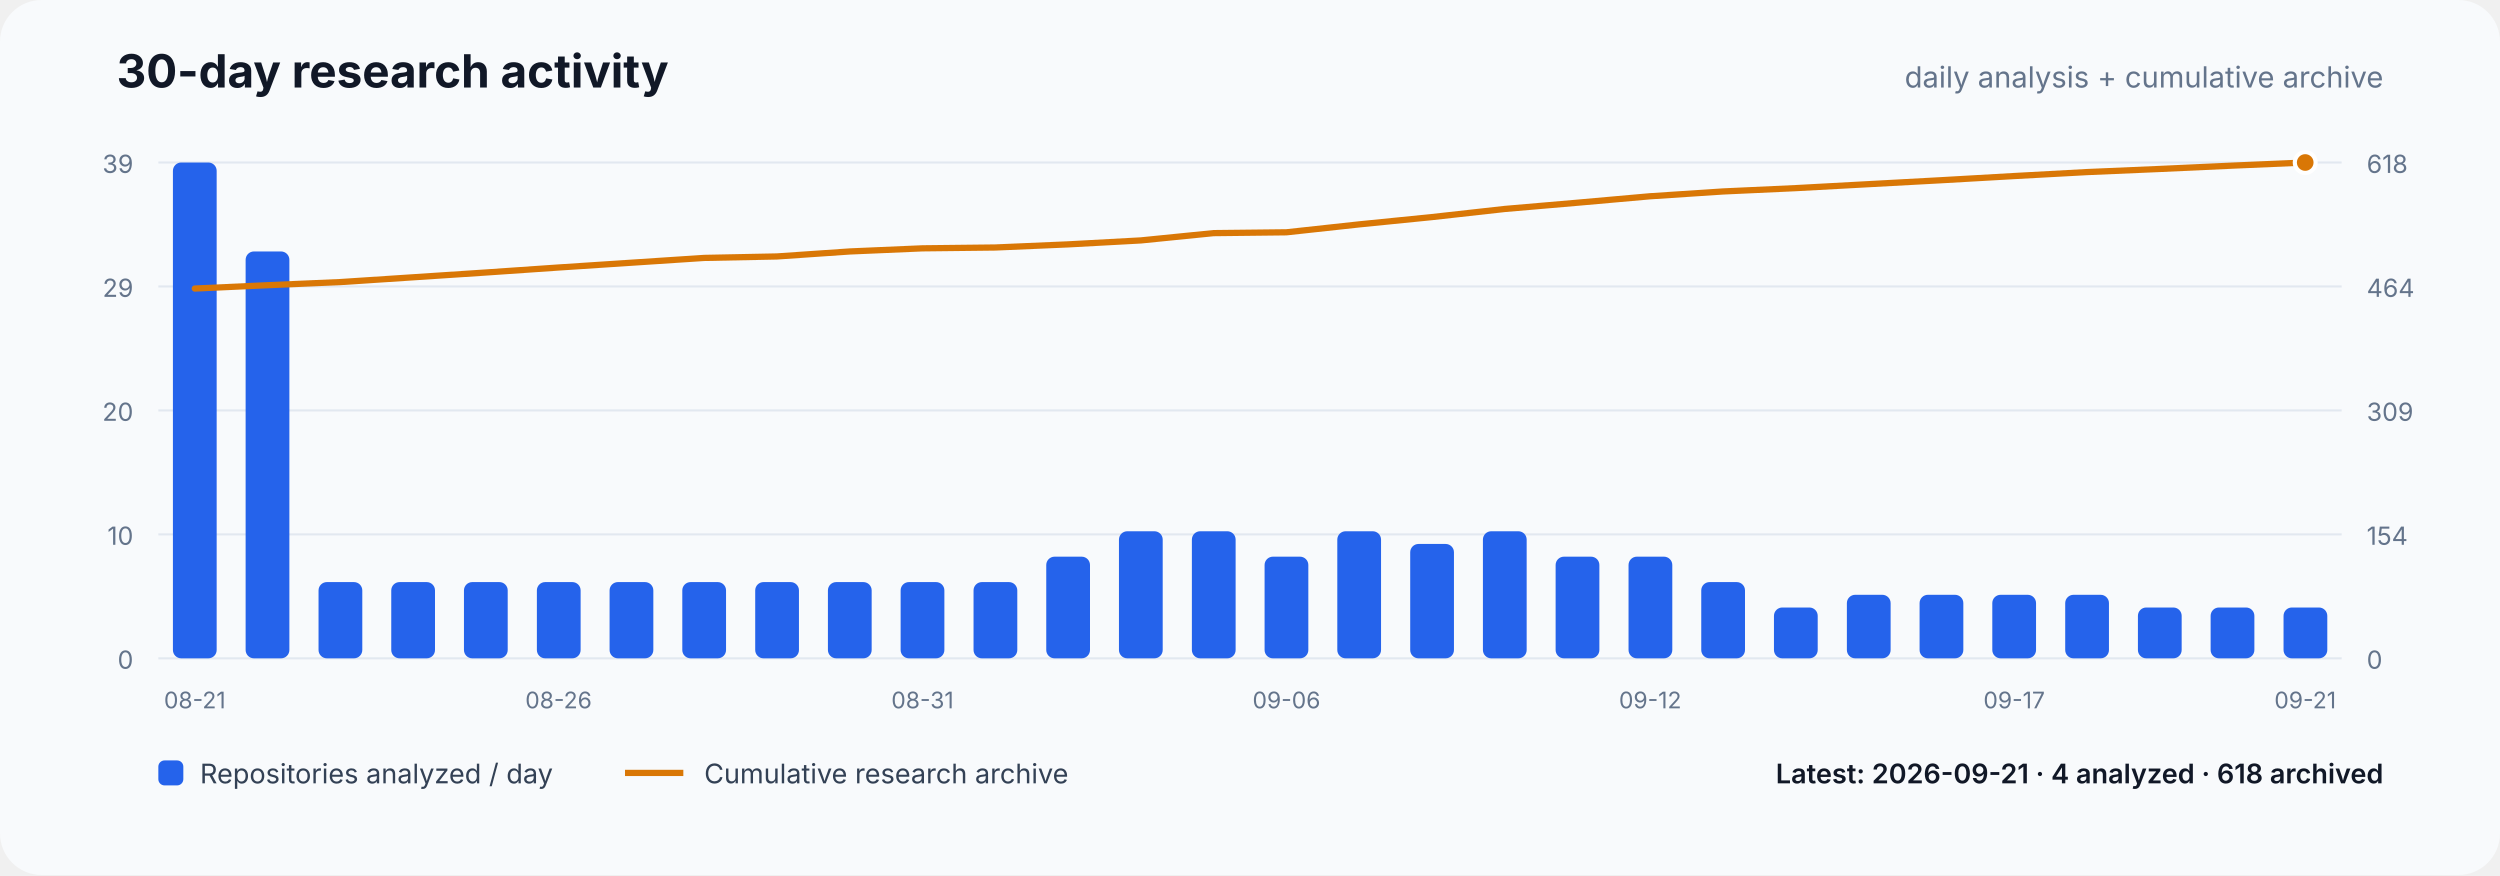
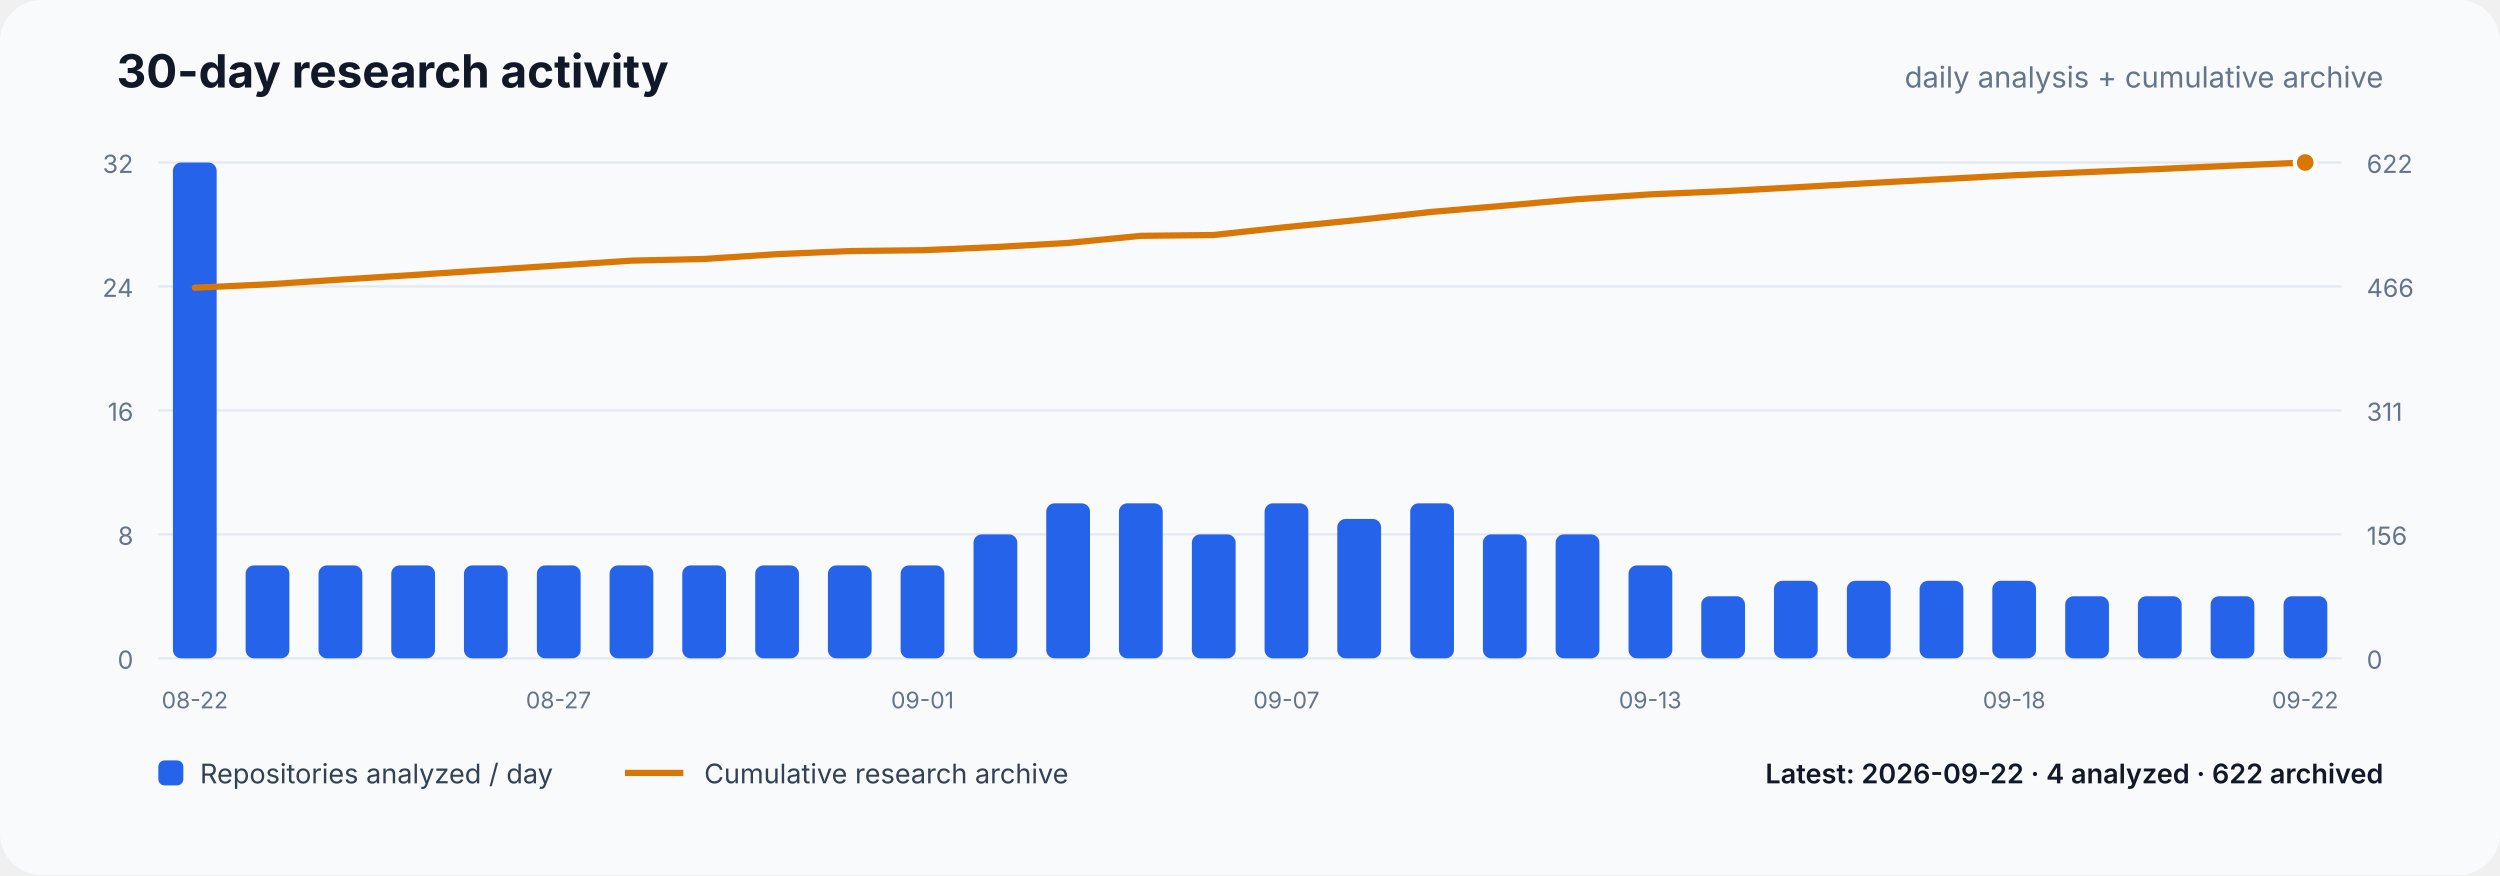
<svg xmlns="http://www.w3.org/2000/svg" width="1200" height="420" viewBox="0 0 1200 420" role="img" aria-labelledby="title desc">
  <rect width="1200" height="420" rx="20" fill="#f8fafc" />
  <text x="56" y="42" font-family="Inter,system-ui,sans-serif" font-size="22" font-weight="700" fill="#111827">30-day research activity</text>
  <text x="1144" y="42" text-anchor="end" font-family="Inter,system-ui,sans-serif" font-size="14" fill="#64748b">daily analysis + cumulative archive</text>
  <line x1="76" y1="316.0" x2="1124" y2="316.0" stroke="#e2e8f0" />
  <text x="64" y="321.0" text-anchor="end" font-family="Inter,system-ui,sans-serif" font-size="12" fill="#64748b">0</text>
  <text x="1136" y="321.0" font-family="Inter,system-ui,sans-serif" font-size="12" fill="#64748b">0</text>
  <line x1="76" y1="256.5" x2="1124" y2="256.5" stroke="#e2e8f0" />
-   <text x="64" y="261.5" text-anchor="end" font-family="Inter,system-ui,sans-serif" font-size="12" fill="#64748b">10</text>
-   <text x="1136" y="261.5" font-family="Inter,system-ui,sans-serif" font-size="12" fill="#64748b">154</text>
+   <text x="64" y="261.5" text-anchor="end" font-family="Inter,system-ui,sans-serif" font-size="12" fill="#64748b">8</text>
+   <text x="1136" y="261.5" font-family="Inter,system-ui,sans-serif" font-size="12" fill="#64748b">156</text>
  <line x1="76" y1="197.0" x2="1124" y2="197.0" stroke="#e2e8f0" />
-   <text x="64" y="202.0" text-anchor="end" font-family="Inter,system-ui,sans-serif" font-size="12" fill="#64748b">20</text>
-   <text x="1136" y="202.0" font-family="Inter,system-ui,sans-serif" font-size="12" fill="#64748b">309</text>
+   <text x="64" y="202.0" text-anchor="end" font-family="Inter,system-ui,sans-serif" font-size="12" fill="#64748b">16</text>
+   <text x="1136" y="202.0" font-family="Inter,system-ui,sans-serif" font-size="12" fill="#64748b">311</text>
  <line x1="76" y1="137.5" x2="1124" y2="137.5" stroke="#e2e8f0" />
-   <text x="64" y="142.5" text-anchor="end" font-family="Inter,system-ui,sans-serif" font-size="12" fill="#64748b">29</text>
-   <text x="1136" y="142.5" font-family="Inter,system-ui,sans-serif" font-size="12" fill="#64748b">464</text>
+   <text x="64" y="142.5" text-anchor="end" font-family="Inter,system-ui,sans-serif" font-size="12" fill="#64748b">24</text>
+   <text x="1136" y="142.5" font-family="Inter,system-ui,sans-serif" font-size="12" fill="#64748b">466</text>
  <line x1="76" y1="78.0" x2="1124" y2="78.0" stroke="#e2e8f0" />
-   <text x="64" y="83.0" text-anchor="end" font-family="Inter,system-ui,sans-serif" font-size="12" fill="#64748b">39</text>
-   <text x="1136" y="83.0" font-family="Inter,system-ui,sans-serif" font-size="12" fill="#64748b">618</text>
+   <text x="64" y="83.0" text-anchor="end" font-family="Inter,system-ui,sans-serif" font-size="12" fill="#64748b">32</text>
+   <text x="1136" y="83.0" font-family="Inter,system-ui,sans-serif" font-size="12" fill="#64748b">622</text>
  <rect x="83.0" y="78.0" width="21.0" height="238.0" rx="4" fill="#2563eb" />
-   <text x="93.5" y="340" text-anchor="middle" font-family="Inter,system-ui,sans-serif" font-size="11" fill="#64748b">08-21</text>
-   <rect x="117.9" y="120.7" width="21.0" height="195.3" rx="4" fill="#2563eb" />
-   <rect x="152.9" y="279.4" width="21.0" height="36.6" rx="4" fill="#2563eb" />
-   <rect x="187.8" y="279.4" width="21.0" height="36.6" rx="4" fill="#2563eb" />
-   <rect x="222.7" y="279.4" width="21.0" height="36.6" rx="4" fill="#2563eb" />
-   <rect x="257.7" y="279.4" width="21.0" height="36.6" rx="4" fill="#2563eb" />
-   <text x="268.1" y="340" text-anchor="middle" font-family="Inter,system-ui,sans-serif" font-size="11" fill="#64748b">08-26</text>
-   <rect x="292.6" y="279.4" width="21.0" height="36.6" rx="4" fill="#2563eb" />
-   <rect x="327.5" y="279.4" width="21.0" height="36.6" rx="4" fill="#2563eb" />
-   <rect x="362.5" y="279.4" width="21.0" height="36.6" rx="4" fill="#2563eb" />
-   <rect x="397.4" y="279.4" width="21.0" height="36.6" rx="4" fill="#2563eb" />
-   <rect x="432.3" y="279.4" width="21.0" height="36.6" rx="4" fill="#2563eb" />
-   <text x="442.8" y="340" text-anchor="middle" font-family="Inter,system-ui,sans-serif" font-size="11" fill="#64748b">08-31</text>
-   <rect x="467.3" y="279.4" width="21.0" height="36.6" rx="4" fill="#2563eb" />
-   <rect x="502.2" y="267.2" width="21.0" height="48.8" rx="4" fill="#2563eb" />
-   <rect x="537.1" y="255.0" width="21.0" height="61.0" rx="4" fill="#2563eb" />
-   <rect x="572.1" y="255.0" width="21.0" height="61.0" rx="4" fill="#2563eb" />
-   <rect x="607.0" y="267.2" width="21.0" height="48.8" rx="4" fill="#2563eb" />
-   <text x="617.5" y="340" text-anchor="middle" font-family="Inter,system-ui,sans-serif" font-size="11" fill="#64748b">09-06</text>
-   <rect x="641.9" y="255.0" width="21.0" height="61.0" rx="4" fill="#2563eb" />
-   <rect x="676.9" y="261.1" width="21.0" height="54.9" rx="4" fill="#2563eb" />
-   <rect x="711.8" y="255.0" width="21.0" height="61.0" rx="4" fill="#2563eb" />
-   <rect x="746.7" y="267.2" width="21.0" height="48.8" rx="4" fill="#2563eb" />
-   <rect x="781.7" y="267.2" width="21.0" height="48.8" rx="4" fill="#2563eb" />
-   <text x="792.1" y="340" text-anchor="middle" font-family="Inter,system-ui,sans-serif" font-size="11" fill="#64748b">09-12</text>
-   <rect x="816.6" y="279.4" width="21.0" height="36.6" rx="4" fill="#2563eb" />
-   <rect x="851.5" y="291.6" width="21.0" height="24.4" rx="4" fill="#2563eb" />
-   <rect x="886.5" y="285.5" width="21.0" height="30.5" rx="4" fill="#2563eb" />
-   <rect x="921.4" y="285.5" width="21.0" height="30.5" rx="4" fill="#2563eb" />
-   <rect x="956.3" y="285.5" width="21.0" height="30.5" rx="4" fill="#2563eb" />
-   <text x="966.8" y="340" text-anchor="middle" font-family="Inter,system-ui,sans-serif" font-size="11" fill="#64748b">09-17</text>
-   <rect x="991.3" y="285.5" width="21.0" height="30.5" rx="4" fill="#2563eb" />
-   <rect x="1026.2" y="291.6" width="21.0" height="24.4" rx="4" fill="#2563eb" />
-   <rect x="1061.1" y="291.6" width="21.0" height="24.4" rx="4" fill="#2563eb" />
-   <rect x="1096.1" y="291.6" width="21.0" height="24.4" rx="4" fill="#2563eb" />
-   <text x="1106.5" y="340" text-anchor="middle" font-family="Inter,system-ui,sans-serif" font-size="11" fill="#64748b">09-21</text>
-   <polyline points="93.5,138.5 128.4,136.9 163.3,135.4 198.3,133.1 233.2,130.8 268.1,128.4 303.1,126.1 338.0,123.8 372.9,123.1 407.9,120.7 442.8,119.2 477.7,118.8 512.7,117.3 547.6,115.4 582.5,111.9 617.5,111.5 652.4,107.7 687.3,104.2 722.3,100.3 757.2,97.3 792.1,94.2 827.1,91.9 862.0,90.3 896.9,88.4 931.9,86.5 966.8,84.5 1001.7,82.6 1036.7,81.1 1071.6,79.5 1106.5,78.0" fill="none" stroke="#d97706" stroke-width="3" stroke-linejoin="round" stroke-linecap="round" />
+   <text x="93.5" y="340" text-anchor="middle" font-family="Inter,system-ui,sans-serif" font-size="11" fill="#64748b">08-22</text>
+   <rect x="117.9" y="271.4" width="21.0" height="44.6" rx="4" fill="#2563eb" />
+   <rect x="152.9" y="271.4" width="21.0" height="44.6" rx="4" fill="#2563eb" />
+   <rect x="187.8" y="271.4" width="21.0" height="44.6" rx="4" fill="#2563eb" />
+   <rect x="222.7" y="271.4" width="21.0" height="44.6" rx="4" fill="#2563eb" />
+   <rect x="257.7" y="271.4" width="21.0" height="44.6" rx="4" fill="#2563eb" />
+   <text x="268.1" y="340" text-anchor="middle" font-family="Inter,system-ui,sans-serif" font-size="11" fill="#64748b">08-27</text>
+   <rect x="292.6" y="271.4" width="21.0" height="44.6" rx="4" fill="#2563eb" />
+   <rect x="327.5" y="271.4" width="21.0" height="44.6" rx="4" fill="#2563eb" />
+   <rect x="362.5" y="271.4" width="21.0" height="44.6" rx="4" fill="#2563eb" />
+   <rect x="397.4" y="271.4" width="21.0" height="44.6" rx="4" fill="#2563eb" />
+   <rect x="432.3" y="271.4" width="21.0" height="44.6" rx="4" fill="#2563eb" />
+   <text x="442.8" y="340" text-anchor="middle" font-family="Inter,system-ui,sans-serif" font-size="11" fill="#64748b">09-01</text>
+   <rect x="467.3" y="256.5" width="21.0" height="59.5" rx="4" fill="#2563eb" />
+   <rect x="502.2" y="241.6" width="21.0" height="74.4" rx="4" fill="#2563eb" />
+   <rect x="537.1" y="241.6" width="21.0" height="74.4" rx="4" fill="#2563eb" />
+   <rect x="572.1" y="256.5" width="21.0" height="59.5" rx="4" fill="#2563eb" />
+   <rect x="607.0" y="241.6" width="21.0" height="74.4" rx="4" fill="#2563eb" />
+   <text x="617.5" y="340" text-anchor="middle" font-family="Inter,system-ui,sans-serif" font-size="11" fill="#64748b">09-07</text>
+   <rect x="641.9" y="249.1" width="21.0" height="66.9" rx="4" fill="#2563eb" />
+   <rect x="676.9" y="241.6" width="21.0" height="74.4" rx="4" fill="#2563eb" />
+   <rect x="711.8" y="256.5" width="21.0" height="59.5" rx="4" fill="#2563eb" />
+   <rect x="746.7" y="256.5" width="21.0" height="59.5" rx="4" fill="#2563eb" />
+   <rect x="781.7" y="271.4" width="21.0" height="44.6" rx="4" fill="#2563eb" />
+   <text x="792.1" y="340" text-anchor="middle" font-family="Inter,system-ui,sans-serif" font-size="11" fill="#64748b">09-13</text>
+   <rect x="816.6" y="286.2" width="21.0" height="29.8" rx="4" fill="#2563eb" />
+   <rect x="851.5" y="278.8" width="21.0" height="37.2" rx="4" fill="#2563eb" />
+   <rect x="886.5" y="278.8" width="21.0" height="37.2" rx="4" fill="#2563eb" />
+   <rect x="921.4" y="278.8" width="21.0" height="37.2" rx="4" fill="#2563eb" />
+   <rect x="956.3" y="278.8" width="21.0" height="37.2" rx="4" fill="#2563eb" />
+   <text x="966.8" y="340" text-anchor="middle" font-family="Inter,system-ui,sans-serif" font-size="11" fill="#64748b">09-18</text>
+   <rect x="991.3" y="286.2" width="21.0" height="29.8" rx="4" fill="#2563eb" />
+   <rect x="1026.2" y="286.2" width="21.0" height="29.8" rx="4" fill="#2563eb" />
+   <rect x="1061.1" y="286.2" width="21.0" height="29.8" rx="4" fill="#2563eb" />
+   <rect x="1096.1" y="286.2" width="21.0" height="29.8" rx="4" fill="#2563eb" />
+   <text x="1106.5" y="340" text-anchor="middle" font-family="Inter,system-ui,sans-serif" font-size="11" fill="#64748b">09-22</text>
+   <polyline points="93.5,138.1 128.4,136.5 163.3,134.2 198.3,132.0 233.2,129.7 268.1,127.4 303.1,125.1 338.0,124.3 372.9,122.0 407.9,120.5 442.8,120.1 477.7,118.6 512.7,116.6 547.6,113.2 582.5,112.8 617.5,109.0 652.4,105.5 687.3,101.7 722.3,98.7 757.2,95.6 792.1,93.3 827.1,91.8 862.0,89.9 896.9,87.9 931.9,86.0 966.8,84.1 1001.7,82.6 1036.7,81.1 1071.6,79.5 1106.5,78.0" fill="none" stroke="#d97706" stroke-width="3" stroke-linejoin="round" stroke-linecap="round" />
  <circle cx="1106.5" cy="78.0" r="5" fill="#d97706" stroke="#fff" stroke-width="2" />
  <rect x="76" y="365" width="12" height="12" rx="3" fill="#2563eb" />
  <text x="96" y="376" font-family="Inter,system-ui,sans-serif" font-size="13" fill="#334155">Repositories analyzed / day</text>
  <line x1="300" y1="371" x2="328" y2="371" stroke="#d97706" stroke-width="3" />
  <text x="338" y="376" font-family="Inter,system-ui,sans-serif" font-size="13" fill="#334155">Cumulative research archive</text>
-   <text x="1144" y="376" text-anchor="end" font-family="Inter,system-ui,sans-serif" font-size="13" font-weight="600" fill="#111827">Latest: 2026-09-21 · 4 analyzed · 618 archived</text>
+   <text x="1144" y="376" text-anchor="end" font-family="Inter,system-ui,sans-serif" font-size="13" font-weight="600" fill="#111827">Latest: 2026-09-22 · 4 analyzed · 622 archived</text>
</svg>
